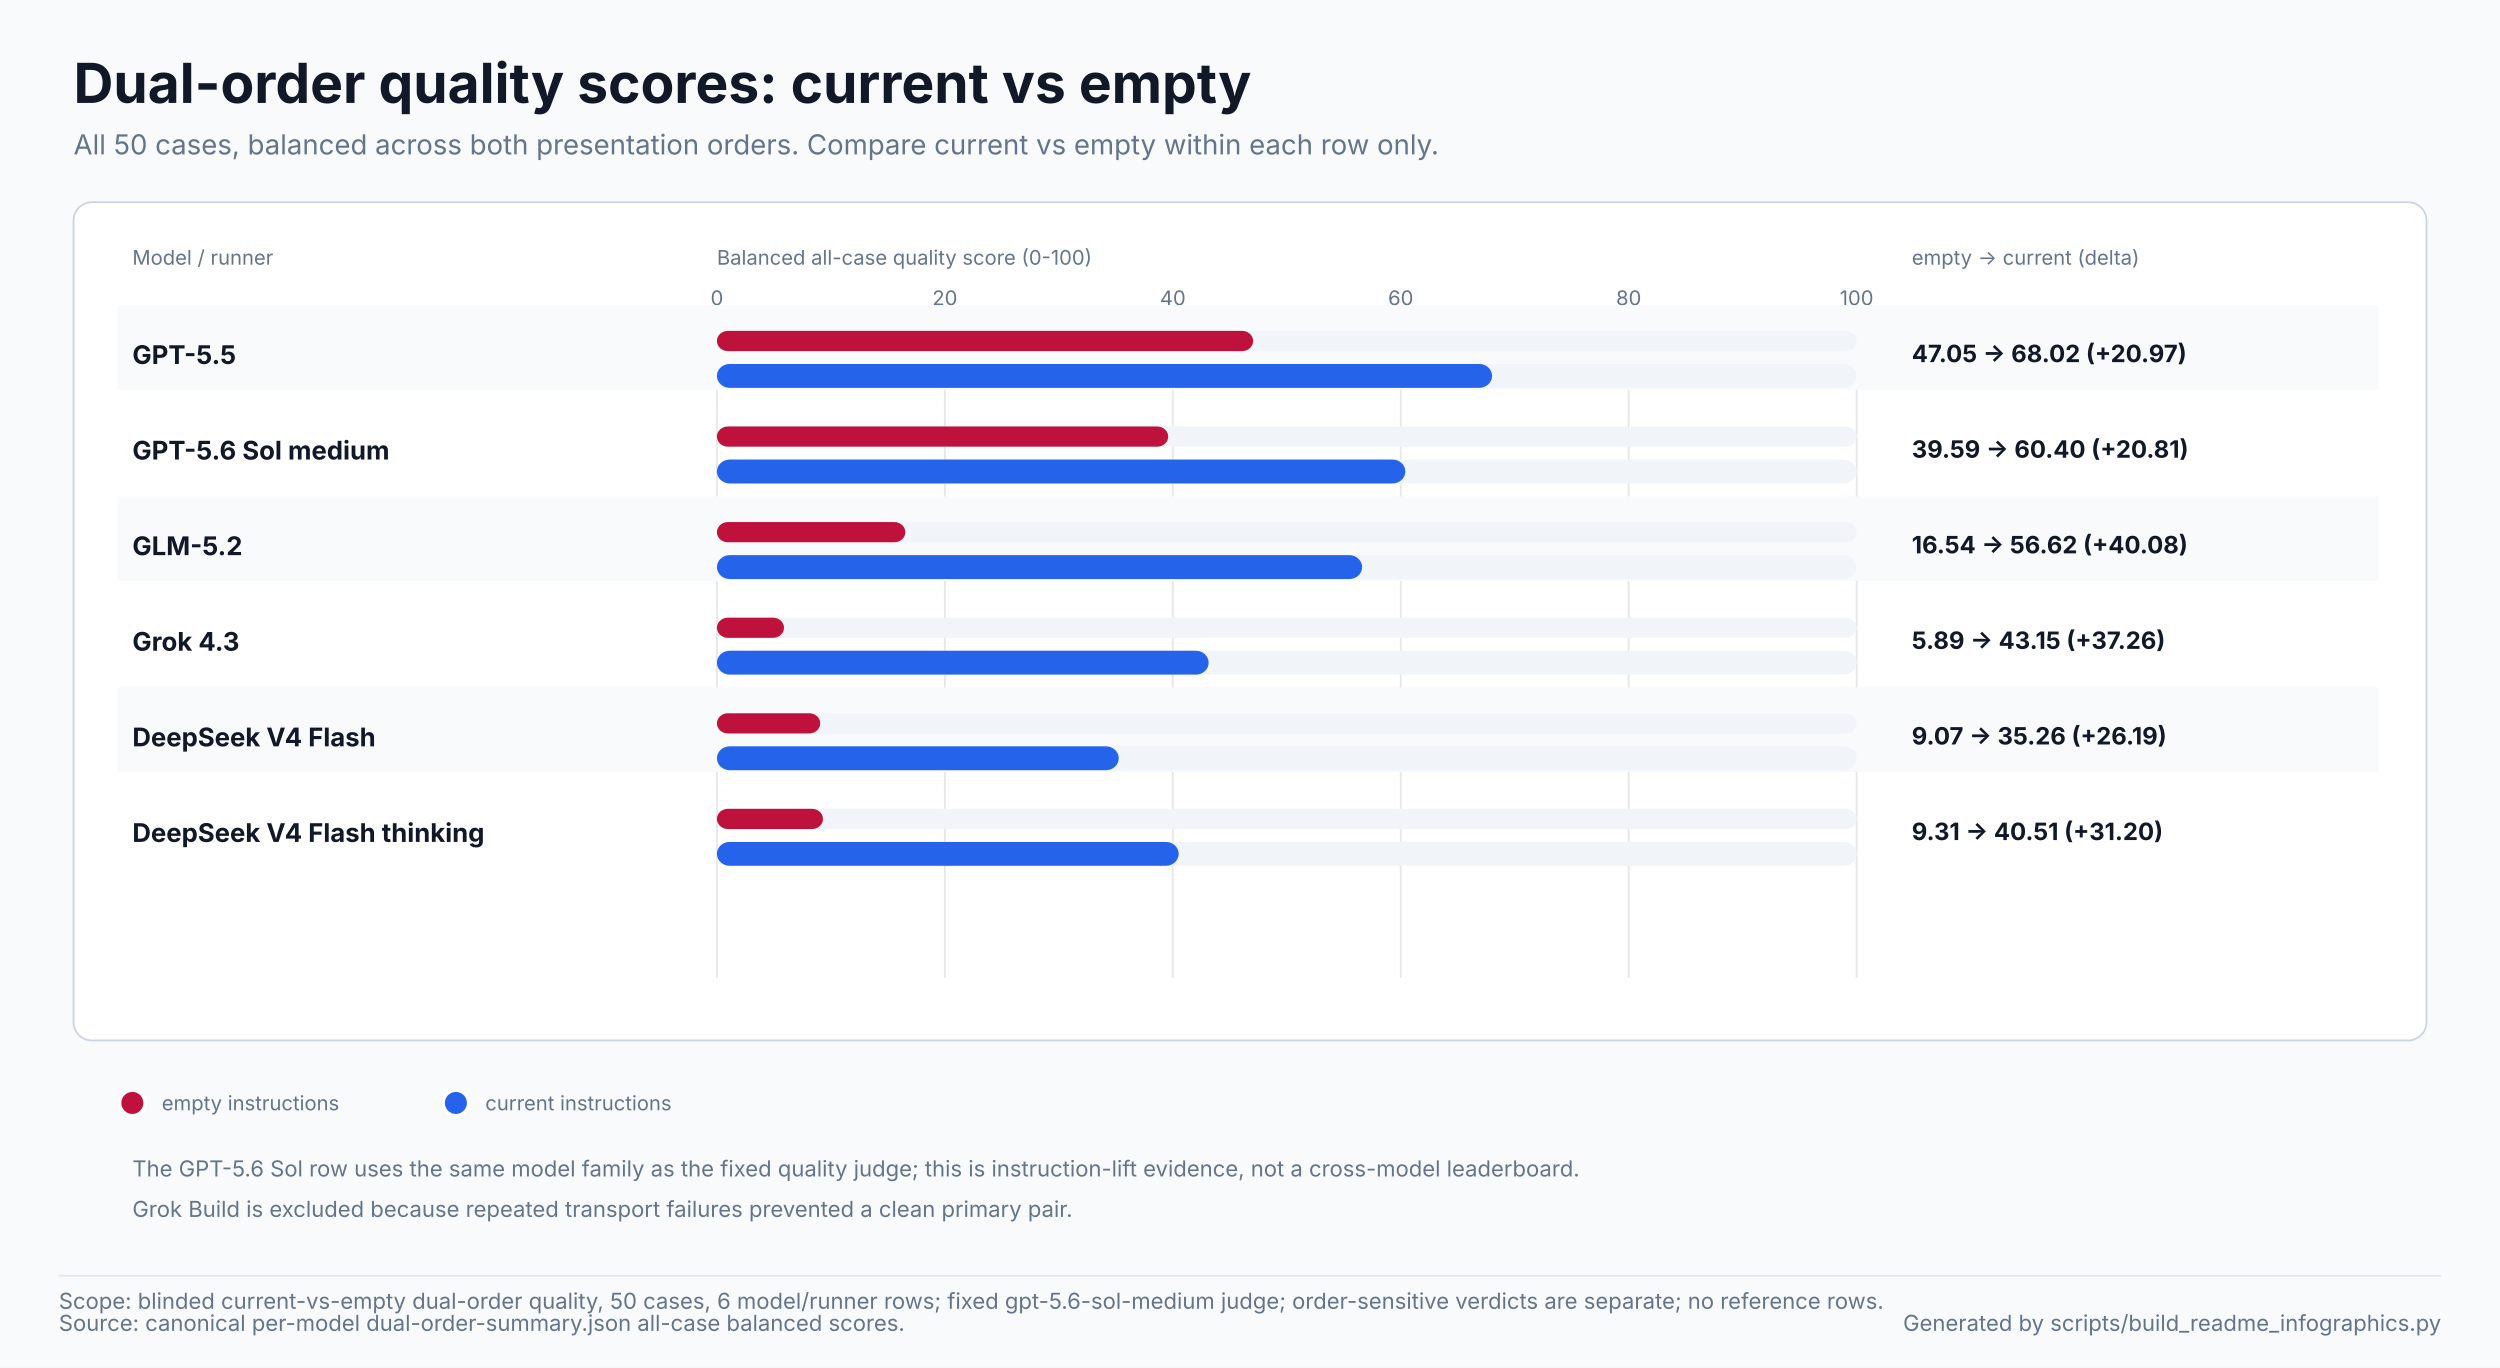
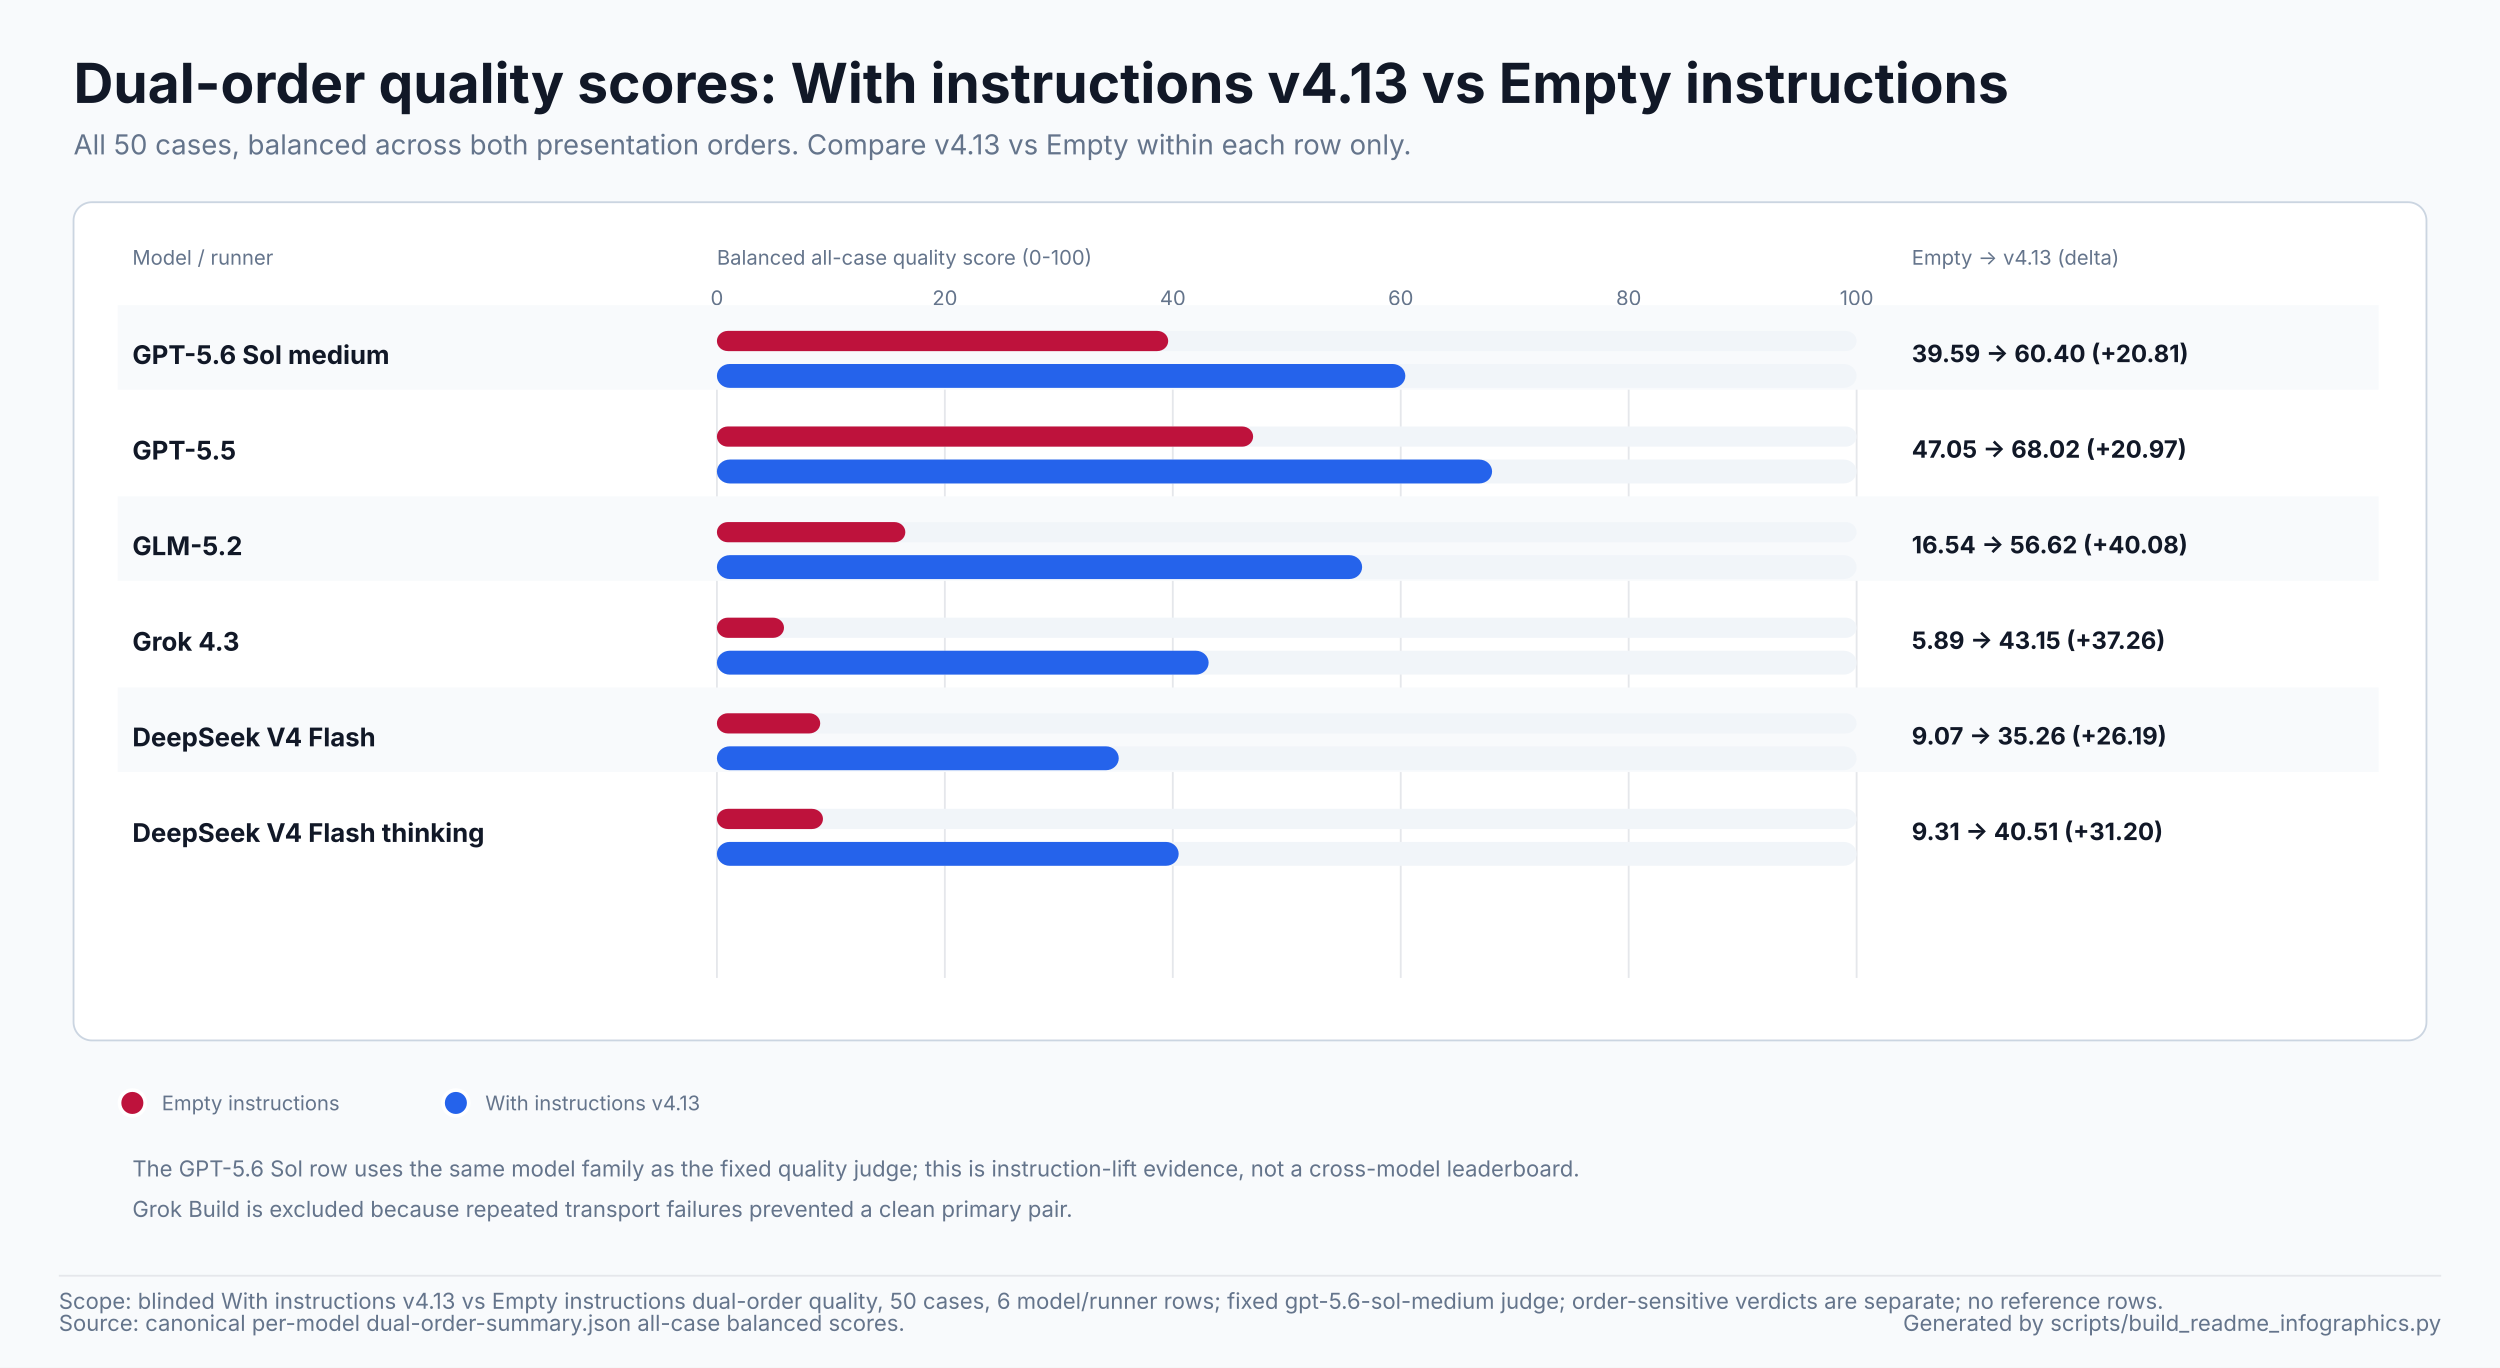
<svg xmlns="http://www.w3.org/2000/svg" width="1360" height="744" viewBox="0 0 1360 744" role="img" aria-labelledby="title desc">
  <style>
text{font-family:-apple-system,BlinkMacSystemFont,'Segoe UI',sans-serif;letter-spacing:0}
.title{font-size:30px;font-weight:700;fill:#111827}
.subtitle{font-size:15px;fill:#64748b}
.label{font-size:14px;font-weight:700;fill:#111827}
.small{font-size:12px;fill:#64748b}
.value{font-size:13px;font-weight:700;fill:#111827}
.axis{font-size:11px;fill:#64748b}
.cell{font-size:11px;font-weight:700;fill:#111827}
</style>
  <rect x="0" y="0" width="1360" height="744" fill="#f8fafc" />
-   <text x="40.0" y="56.0" class="title">Dual-order quality scores: current vs empty</text>
-   <text x="40.0" y="84.0" class="subtitle">All 50 cases, balanced across both presentation orders. Compare current vs empty within each row only.</text>
+   <text x="40.0" y="56.0" class="title">Dual-order quality scores: With instructions v4.13 vs Empty instructions</text>
+   <text x="40.0" y="84.0" class="subtitle">All 50 cases, balanced across both presentation orders. Compare v4.13 vs Empty within each row only.</text>
  <rect x="40.0" y="110.0" width="1280.0" height="456.0" rx="10.0" fill="#ffffff" stroke="#cbd5e1" />
  <text x="72.0" y="144.0" class="axis">Model / runner</text>
  <text x="390.0" y="144.0" class="axis">Balanced all-case quality score (0-100)</text>
-   <text x="1040.0" y="144.0" class="axis">empty -&gt; current (delta)</text>
+   <text x="1040.0" y="144.0" class="axis">Empty -&gt; v4.13 (delta)</text>
  <line x1="390.0" y1="166.0" x2="390.0" y2="532.0" stroke="#e5e7eb" stroke-width="1" />
  <text x="390.0" y="166.0" class="axis" text-anchor="middle">0</text>
  <line x1="514.0" y1="166.0" x2="514.0" y2="532.0" stroke="#e5e7eb" stroke-width="1" />
  <text x="514.0" y="166.0" class="axis" text-anchor="middle">20</text>
  <line x1="638.0" y1="166.0" x2="638.0" y2="532.0" stroke="#e5e7eb" stroke-width="1" />
  <text x="638.0" y="166.0" class="axis" text-anchor="middle">40</text>
  <line x1="762.0" y1="166.0" x2="762.0" y2="532.0" stroke="#e5e7eb" stroke-width="1" />
  <text x="762.0" y="166.0" class="axis" text-anchor="middle">60</text>
  <line x1="886.0" y1="166.0" x2="886.0" y2="532.0" stroke="#e5e7eb" stroke-width="1" />
  <text x="886.0" y="166.0" class="axis" text-anchor="middle">80</text>
  <line x1="1010.0" y1="166.0" x2="1010.0" y2="532.0" stroke="#e5e7eb" stroke-width="1" />
  <text x="1010.0" y="166.0" class="axis" text-anchor="middle">100</text>
  <rect x="64.0" y="166.0" width="1230.0" height="46.0" rx="0.0" fill="#f8fafc" />
-   <text x="72.0" y="198.0" class="label">GPT-5.5</text>
+   <text x="72.0" y="198.0" class="label">GPT-5.6 Sol medium</text>
  <rect x="390.0" y="180.0" width="620.0" height="11.0" rx="6.0" fill="#f1f5f9" />
-   <rect x="390.0" y="180.0" width="291.7" height="11.0" rx="6.0" fill="#be123c" />
+   <rect x="390.0" y="180.0" width="245.5" height="11.0" rx="6.0" fill="#be123c" />
  <rect x="390.0" y="198.0" width="620.0" height="13.0" rx="7.0" fill="#f1f5f9" />
-   <rect x="390.0" y="198.0" width="421.7" height="13.0" rx="7.0" fill="#2563eb" />
-   <text x="1040.0" y="197.0" class="value">47.05 -&gt; 68.02 (+20.97)</text>
-   <text x="72.0" y="250.0" class="label">GPT-5.6 Sol medium</text>
+   <rect x="390.0" y="198.0" width="374.5" height="13.0" rx="7.0" fill="#2563eb" />
+   <text x="1040.0" y="197.0" class="value">39.59 -&gt; 60.40 (+20.81)</text>
+   <text x="72.0" y="250.0" class="label">GPT-5.5</text>
  <rect x="390.0" y="232.0" width="620.0" height="11.0" rx="6.0" fill="#f1f5f9" />
-   <rect x="390.0" y="232.0" width="245.5" height="11.0" rx="6.0" fill="#be123c" />
+   <rect x="390.0" y="232.0" width="291.7" height="11.0" rx="6.0" fill="#be123c" />
  <rect x="390.0" y="250.0" width="620.0" height="13.0" rx="7.0" fill="#f1f5f9" />
-   <rect x="390.0" y="250.0" width="374.5" height="13.0" rx="7.0" fill="#2563eb" />
-   <text x="1040.0" y="249.0" class="value">39.59 -&gt; 60.40 (+20.81)</text>
+   <rect x="390.0" y="250.0" width="421.7" height="13.0" rx="7.0" fill="#2563eb" />
+   <text x="1040.0" y="249.0" class="value">47.05 -&gt; 68.02 (+20.97)</text>
  <rect x="64.0" y="270.0" width="1230.0" height="46.0" rx="0.0" fill="#f8fafc" />
  <text x="72.0" y="302.0" class="label">GLM-5.2</text>
  <rect x="390.0" y="284.0" width="620.0" height="11.0" rx="6.0" fill="#f1f5f9" />
  <rect x="390.0" y="284.0" width="102.5" height="11.0" rx="6.0" fill="#be123c" />
  <rect x="390.0" y="302.0" width="620.0" height="13.0" rx="7.0" fill="#f1f5f9" />
  <rect x="390.0" y="302.0" width="351.0" height="13.0" rx="7.0" fill="#2563eb" />
  <text x="1040.0" y="301.0" class="value">16.54 -&gt; 56.62 (+40.08)</text>
  <text x="72.0" y="354.0" class="label">Grok 4.3</text>
  <rect x="390.0" y="336.0" width="620.0" height="11.0" rx="6.0" fill="#f1f5f9" />
  <rect x="390.0" y="336.0" width="36.5" height="11.0" rx="6.0" fill="#be123c" />
  <rect x="390.0" y="354.0" width="620.0" height="13.0" rx="7.0" fill="#f1f5f9" />
  <rect x="390.0" y="354.0" width="267.5" height="13.0" rx="7.0" fill="#2563eb" />
  <text x="1040.0" y="353.0" class="value">5.89 -&gt; 43.15 (+37.26)</text>
  <rect x="64.0" y="374.0" width="1230.0" height="46.0" rx="0.0" fill="#f8fafc" />
  <text x="72.0" y="406.0" class="label">DeepSeek V4 Flash</text>
  <rect x="390.0" y="388.0" width="620.0" height="11.0" rx="6.0" fill="#f1f5f9" />
  <rect x="390.0" y="388.0" width="56.2" height="11.0" rx="6.0" fill="#be123c" />
  <rect x="390.0" y="406.0" width="620.0" height="13.0" rx="7.0" fill="#f1f5f9" />
  <rect x="390.0" y="406.0" width="218.6" height="13.0" rx="7.0" fill="#2563eb" />
  <text x="1040.0" y="405.0" class="value">9.07 -&gt; 35.26 (+26.19)</text>
  <text x="72.0" y="458.0" class="label">DeepSeek V4 Flash thinking</text>
  <rect x="390.0" y="440.0" width="620.0" height="11.0" rx="6.0" fill="#f1f5f9" />
  <rect x="390.0" y="440.0" width="57.7" height="11.0" rx="6.0" fill="#be123c" />
  <rect x="390.0" y="458.0" width="620.0" height="13.0" rx="7.0" fill="#f1f5f9" />
  <rect x="390.0" y="458.0" width="251.2" height="13.0" rx="7.0" fill="#2563eb" />
  <text x="1040.0" y="457.0" class="value">9.31 -&gt; 40.51 (+31.20)</text>
  <circle cx="72.0" cy="600.0" r="7.0" fill="#be123c" stroke="#ffffff" stroke-width="2.0" />
-   <text x="88.0" y="604.0" class="axis">empty instructions</text>
+   <text x="88.0" y="604.0" class="axis">Empty instructions</text>
  <circle cx="248.0" cy="600.0" r="7.0" fill="#2563eb" stroke="#ffffff" stroke-width="2.0" />
-   <text x="264.0" y="604.0" class="axis">current instructions</text>
+   <text x="264.0" y="604.0" class="axis">With instructions v4.13</text>
  <text x="72.0" y="640.0" class="small">The GPT-5.6 Sol row uses the same model family as the fixed quality judge; this is instruction-lift evidence, not a cross-model leaderboard.</text>
  <text x="72.0" y="662.0" class="small">Grok Build is excluded because repeated transport failures prevented a clean primary pair.</text>
  <line x1="32.0" y1="694.0" x2="1328.0" y2="694.0" stroke="#e5e7eb" stroke-width="1" />
-   <text x="32.0" y="712.0" class="small">Scope: blinded current-vs-empty dual-order quality, 50 cases, 6 model/runner rows; fixed gpt-5.6-sol-medium judge; order-sensitive verdicts are separate; no reference rows.</text>
+   <text x="32.0" y="712.0" class="small">Scope: blinded With instructions v4.13 vs Empty instructions dual-order quality, 50 cases, 6 model/runner rows; fixed gpt-5.6-sol-medium judge; order-sensitive verdicts are separate; no reference rows.</text>
  <text x="32.0" y="724.0" class="small">Source: canonical per-model dual-order-summary.json all-case balanced scores.</text>
  <text x="1328.0" y="724.0" class="small" text-anchor="end">Generated by scripts/build_readme_infographics.py</text>
</svg>
